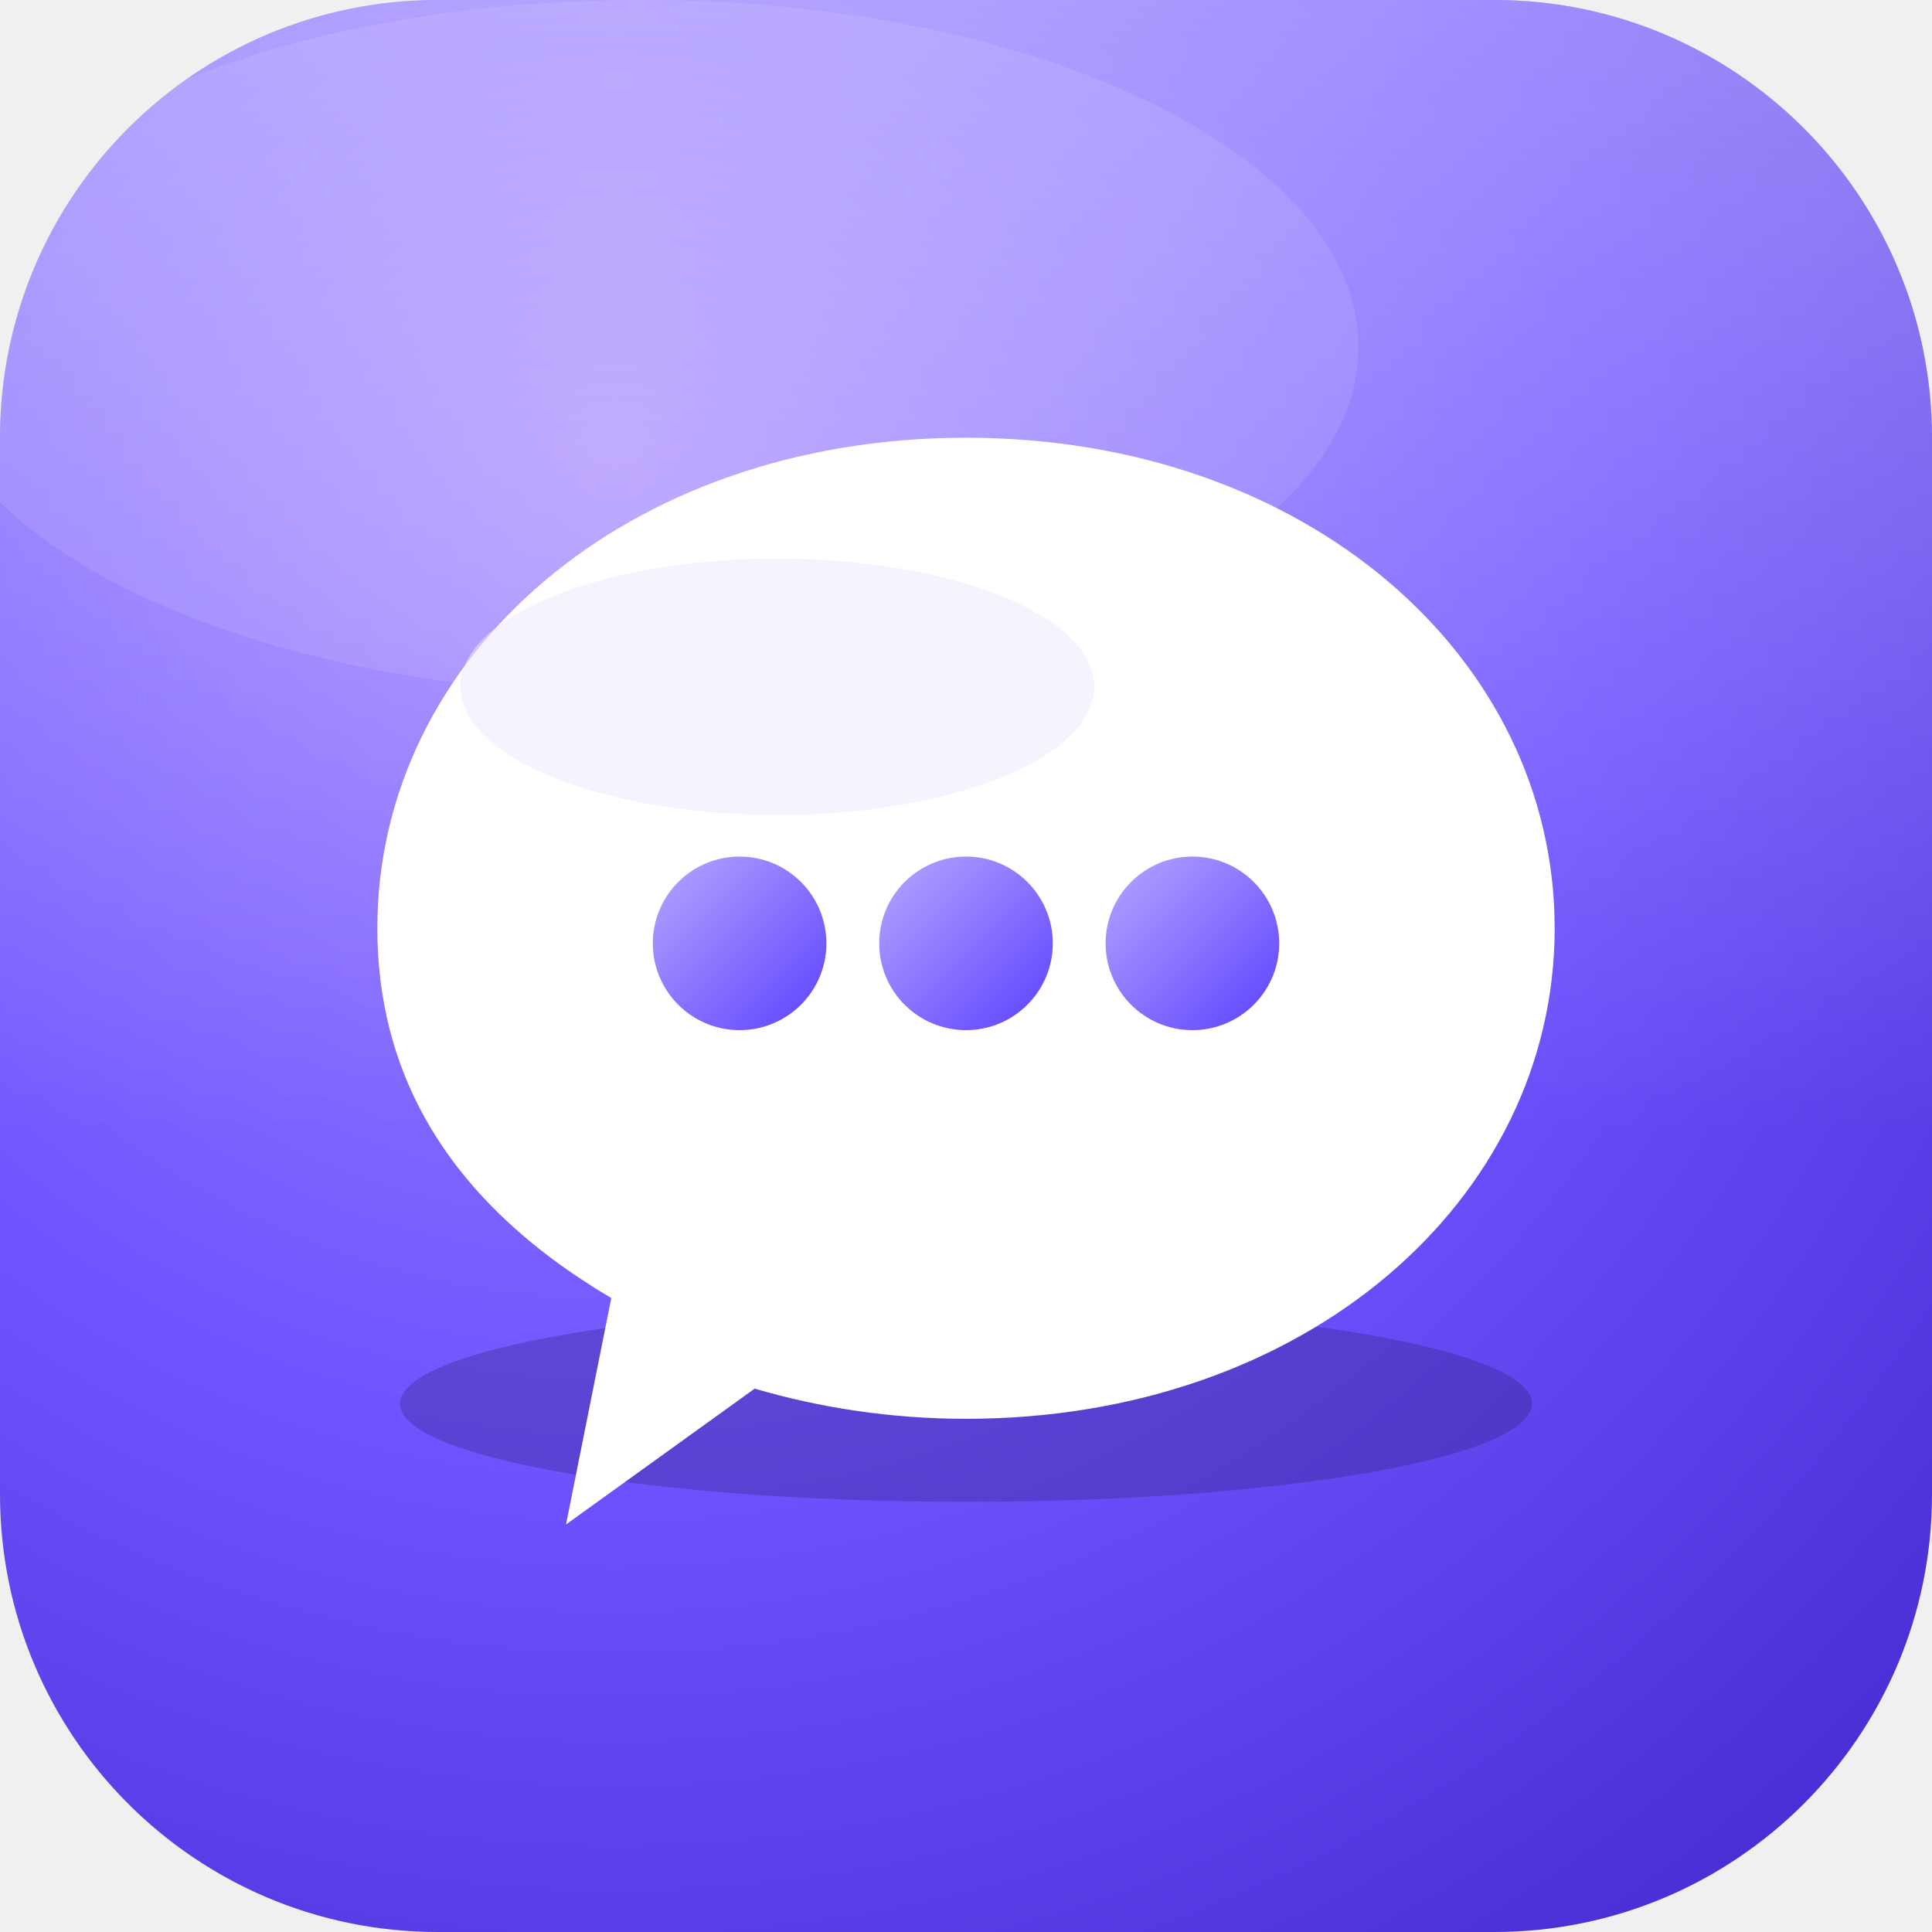
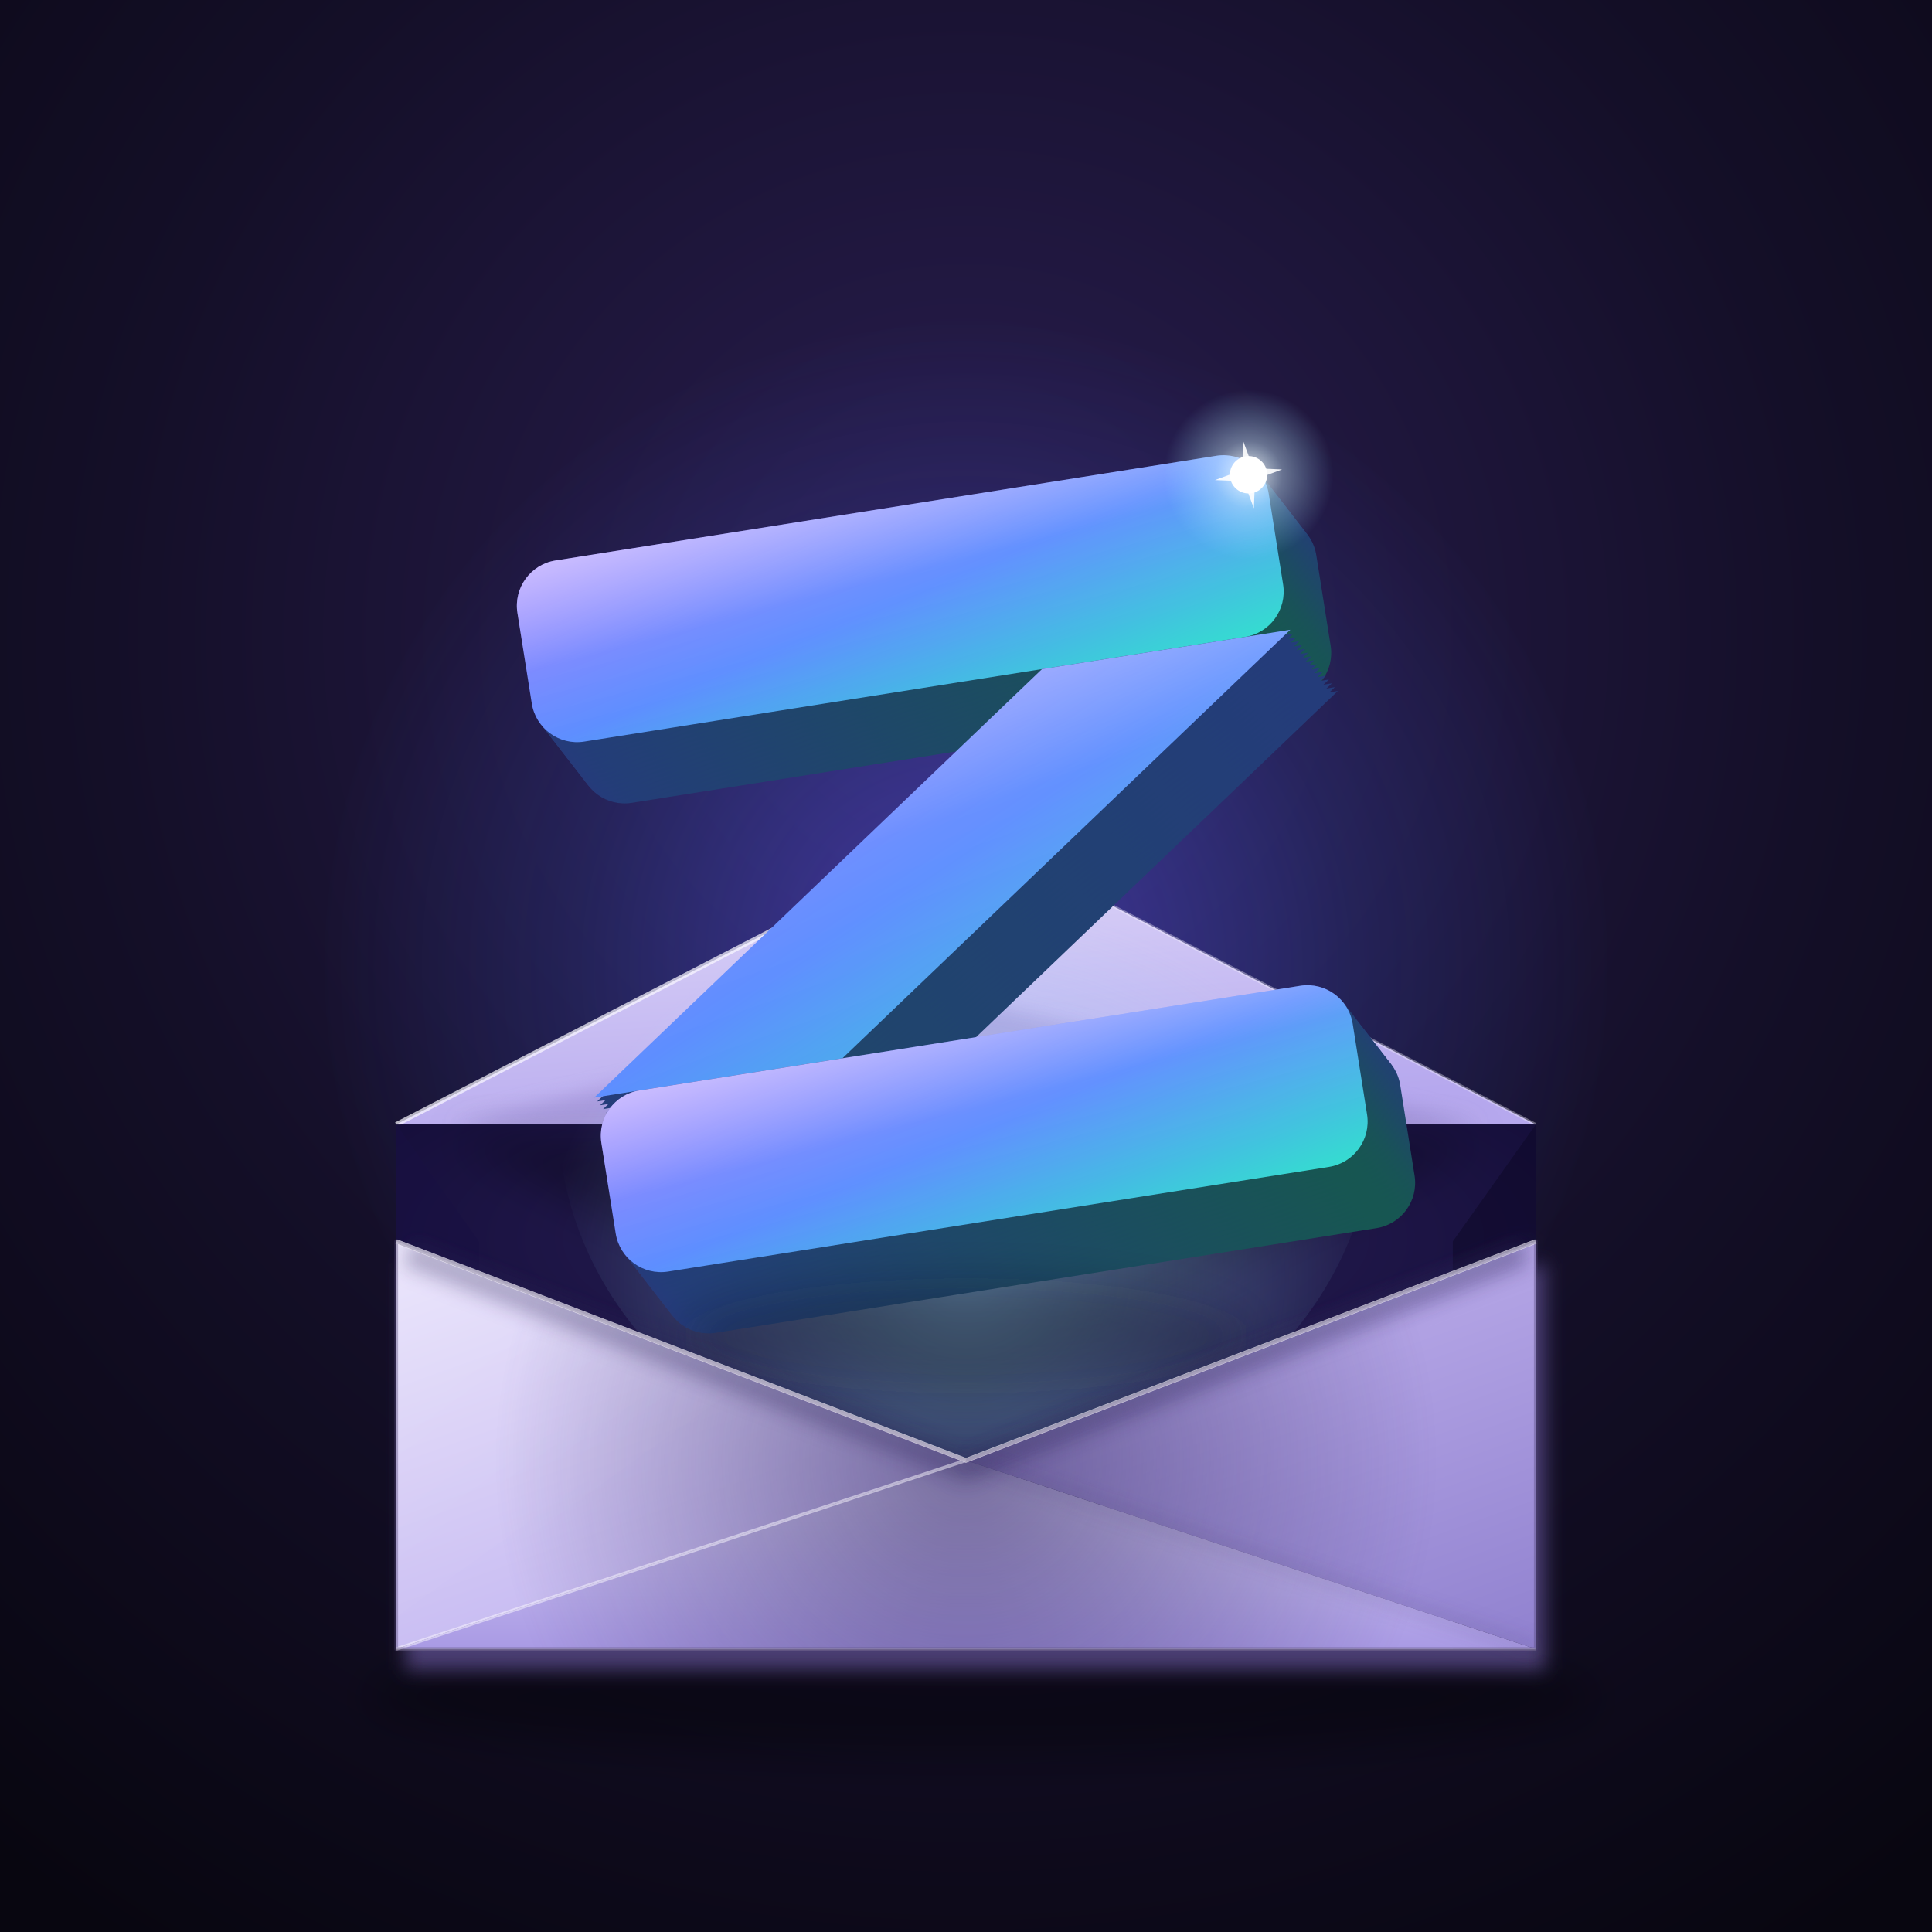
- <svg xmlns="http://www.w3.org/2000/svg" width="512" height="512" viewBox="0 0 512 512" role="img" aria-label="Olesya Messenger">
+ <svg xmlns="http://www.w3.org/2000/svg" viewBox="0 0 1024 1024" width="1024" height="1024">
  <defs>
-     <clipPath id="sq">
-       <rect width="512" height="512" rx="116" />
-     </clipPath>
-     <radialGradient id="bg" cx="32%" cy="24%" r="92%">
-       <stop offset="0" stop-color="#A78BFF" />
-       <stop offset="0.55" stop-color="#6E54FF" />
-       <stop offset="1" stop-color="#4A2FD6" />
+     <radialGradient id="bg" cx="50%" cy="33%" r="80%">
+       <stop offset="0" stop-color="#2A1E52" />
+       <stop offset="55%" stop-color="#140F28" />
+       <stop offset="100%" stop-color="#080610" />
    </radialGradient>
-     <linearGradient id="dot" x1="0" y1="0" x2="1" y2="1">
-       <stop offset="0" stop-color="#B9A6FF" />
-       <stop offset="1" stop-color="#5A41FF" />
+     <linearGradient id="z" x1="0" y1="0" x2="1" y2="1">
+       <stop offset="0" stop-color="#9B7CFF" />
+       <stop offset="0.5" stop-color="#5B8CFF" />
+       <stop offset="1" stop-color="#33E0CE" />
    </linearGradient>
-     <linearGradient id="sheen" x1="0" y1="0" x2="0" y2="1">
-       <stop offset="0" stop-color="#ffffff" stop-opacity="0.34" />
-       <stop offset="1" stop-color="#ffffff" stop-opacity="0" />
+     <linearGradient id="side" x1="0" y1="0" x2="1" y2="1">
+       <stop offset="0" stop-color="#3A2C74" />
+       <stop offset="0.5" stop-color="#243C7A" />
+       <stop offset="1" stop-color="#16584F" />
    </linearGradient>
+     <linearGradient id="bevel" x1="0" y1="0" x2="0.4" y2="1">
+       <stop offset="0" stop-color="#FFFFFF" stop-opacity="0.5" />
+       <stop offset="0.5" stop-color="#FFFFFF" stop-opacity="0.05" />
+       <stop offset="1" stop-color="#FFFFFF" stop-opacity="0" />
+     </linearGradient>
+     <radialGradient id="spark" cx="50%" cy="50%" r="50%">
+       <stop offset="0" stop-color="#FFFFFF" stop-opacity="0.9" />
+       <stop offset="40%" stop-color="#CFF6FF" stop-opacity="0.4" />
+       <stop offset="100%" stop-color="#9FE9FF" stop-opacity="0" />
+     </radialGradient>
+     <radialGradient id="halo" cx="50%" cy="50%" r="50%">
+       <stop offset="0" stop-color="#6A54FF" stop-opacity="0.5" />
+       <stop offset="60%" stop-color="#4A6BFF" stop-opacity="0.15" />
+       <stop offset="100%" stop-color="#4A6BFF" stop-opacity="0" />
+     </radialGradient>
+     <linearGradient id="lid" x1="0.2" y1="0" x2="0.5" y2="1">
+       <stop offset="0" stop-color="#E4DEFA" />
+       <stop offset="1" stop-color="#B6A8EE" />
+     </linearGradient>
+     <linearGradient id="pocketL" x1="0" y1="0" x2="0.5" y2="1">
+       <stop offset="0" stop-color="#EAE4FC" />
+       <stop offset="1" stop-color="#C2B5F0" />
+     </linearGradient>
+     <linearGradient id="pocketB" x1="0" y1="0.2" x2="0" y2="1">
+       <stop offset="0" stop-color="#D2C9F4" />
+       <stop offset="1" stop-color="#A99AE4" />
+     </linearGradient>
+     <linearGradient id="pocketR" x1="0.5" y1="0" x2="1" y2="1">
+       <stop offset="0" stop-color="#BEAFEC" />
+       <stop offset="1" stop-color="#9081CF" />
+     </linearGradient>
+     <radialGradient id="inner" cx="50%" cy="30%" r="80%">
+       <stop offset="0" stop-color="#2A2058" />
+       <stop offset="100%" stop-color="#0E0830" />
+     </radialGradient>
+     <radialGradient id="ao" cx="512" cy="774" r="250" gradientUnits="userSpaceOnUse">
+       <stop offset="0" stop-color="#2A2058" stop-opacity="0.55" />
+       <stop offset="100%" stop-color="#2A2058" stop-opacity="0" />
+     </radialGradient>
+     <linearGradient id="sheen" x1="0" y1="0" x2="1" y2="1">
+       <stop offset="0" stop-color="#FFFFFF" stop-opacity="0.22" />
+       <stop offset="0.5" stop-color="#FFFFFF" stop-opacity="0" />
+     </linearGradient>
+     <radialGradient id="beam" cx="50%" cy="72%" r="52%">
+       <stop offset="0" stop-color="#9BEBFF" stop-opacity="0.45" />
+       <stop offset="100%" stop-color="#9BEBFF" stop-opacity="0" />
+     </radialGradient>
+     <filter id="soft" x="-50%" y="-50%" width="200%" height="200%">
+       <feGaussianBlur stdDeviation="11" />
+     </filter>
+     <filter id="soft2" x="-50%" y="-50%" width="200%" height="200%">
+       <feGaussianBlur stdDeviation="5" />
+     </filter>
  </defs>
-   <g clip-path="url(#sq)">
-     <rect width="512" height="512" fill="url(#bg)" />
-     <rect width="512" height="300" fill="url(#sheen)" />
-     <ellipse cx="170" cy="92" rx="190" ry="92" fill="#ffffff" opacity="0.10" />
+   <rect width="1024" height="1024" fill="url(#bg)" />
+   <ellipse cx="512" cy="512" rx="340" ry="340" fill="url(#halo)" />
+   <g transform="translate(512,512) scale(1) translate(-512,-512)">
+     <ellipse cx="520" cy="900" rx="326" ry="30" fill="#000" opacity="0.32" filter="url(#soft)" />
+     <path d="M210,658 L512,774 L814,658 L814,874 L210,874 Z" transform="translate(5,11)" fill="#5A4C8A" filter="url(#soft2)" opacity="0.8" />
+     <path d="M210,596 L814,596 L512,440 Z" fill="url(#lid)" />
+     <path d="M240,596 L784,596 L512,530 Z" fill="#8B7CC4" opacity="0.4" filter="url(#soft2)" />
+     <path d="M210,596 L512,440" stroke="#FBF9FF" stroke-width="2.5" opacity="0.7" />
+     <path d="M814,596 L512,440" stroke="#FBF9FF" stroke-width="1.5" opacity="0.35" />
+     <rect x="210" y="596" width="604" height="202" fill="url(#inner)" />
+     <path d="M210,596 L254,658 L254,874 L210,874 Z" fill="#180F42" opacity="0.5" />
+     <path d="M814,596 L770,658 L770,874 L814,874 Z" fill="#0C0826" opacity="0.55" />
+     <path d="M240,604 L784,604 L512,744 Z" fill="#000" opacity="0.28" filter="url(#soft)" />
+     <ellipse cx="512" cy="592" rx="216" ry="192" fill="url(#beam)" />
+     <g transform="translate(512,474) rotate(-9) scale(0.9) translate(-512,-512)">
+       <g transform="translate(-11,-20)">
+         <g transform="translate(22.00,40.00)">
+           <rect x="288" y="300" width="448" height="108" rx="27" fill="url(#side)" />
+           <polygon points="588,408 736,408 436,616 288,616" fill="url(#side)" />
+           <rect x="288" y="616" width="448" height="108" rx="27" fill="url(#side)" />
+         </g>
+         <g transform="translate(20.63,37.50)">
+           <rect x="288" y="300" width="448" height="108" rx="27" fill="url(#side)" />
+           <polygon points="588,408 736,408 436,616 288,616" fill="url(#side)" />
+           <rect x="288" y="616" width="448" height="108" rx="27" fill="url(#side)" />
+         </g>
+         <g transform="translate(19.25,35.00)">
+           <rect x="288" y="300" width="448" height="108" rx="27" fill="url(#side)" />
+           <polygon points="588,408 736,408 436,616 288,616" fill="url(#side)" />
+           <rect x="288" y="616" width="448" height="108" rx="27" fill="url(#side)" />
+         </g>
+         <g transform="translate(17.88,32.50)">
+           <rect x="288" y="300" width="448" height="108" rx="27" fill="url(#side)" />
+           <polygon points="588,408 736,408 436,616 288,616" fill="url(#side)" />
+           <rect x="288" y="616" width="448" height="108" rx="27" fill="url(#side)" />
+         </g>
+         <g transform="translate(16.50,30.00)">
+           <rect x="288" y="300" width="448" height="108" rx="27" fill="url(#side)" />
+           <polygon points="588,408 736,408 436,616 288,616" fill="url(#side)" />
+           <rect x="288" y="616" width="448" height="108" rx="27" fill="url(#side)" />
+         </g>
+         <g transform="translate(15.13,27.50)">
+           <rect x="288" y="300" width="448" height="108" rx="27" fill="url(#side)" />
+           <polygon points="588,408 736,408 436,616 288,616" fill="url(#side)" />
+           <rect x="288" y="616" width="448" height="108" rx="27" fill="url(#side)" />
+         </g>
+         <g transform="translate(13.75,25.00)">
+           <rect x="288" y="300" width="448" height="108" rx="27" fill="url(#side)" />
+           <polygon points="588,408 736,408 436,616 288,616" fill="url(#side)" />
+           <rect x="288" y="616" width="448" height="108" rx="27" fill="url(#side)" />
+         </g>
+         <g transform="translate(12.38,22.50)">
+           <rect x="288" y="300" width="448" height="108" rx="27" fill="url(#side)" />
+           <polygon points="588,408 736,408 436,616 288,616" fill="url(#side)" />
+           <rect x="288" y="616" width="448" height="108" rx="27" fill="url(#side)" />
+         </g>
+         <g transform="translate(11.00,20.00)">
+           <rect x="288" y="300" width="448" height="108" rx="27" fill="url(#side)" />
+           <polygon points="588,408 736,408 436,616 288,616" fill="url(#side)" />
+           <rect x="288" y="616" width="448" height="108" rx="27" fill="url(#side)" />
+         </g>
+         <g transform="translate(9.63,17.50)">
+           <rect x="288" y="300" width="448" height="108" rx="27" fill="url(#side)" />
+           <polygon points="588,408 736,408 436,616 288,616" fill="url(#side)" />
+           <rect x="288" y="616" width="448" height="108" rx="27" fill="url(#side)" />
+         </g>
+         <g transform="translate(8.25,15.00)">
+           <rect x="288" y="300" width="448" height="108" rx="27" fill="url(#side)" />
+           <polygon points="588,408 736,408 436,616 288,616" fill="url(#side)" />
+           <rect x="288" y="616" width="448" height="108" rx="27" fill="url(#side)" />
+         </g>
+         <g transform="translate(6.88,12.50)">
+           <rect x="288" y="300" width="448" height="108" rx="27" fill="url(#side)" />
+           <polygon points="588,408 736,408 436,616 288,616" fill="url(#side)" />
+           <rect x="288" y="616" width="448" height="108" rx="27" fill="url(#side)" />
+         </g>
+         <g transform="translate(5.50,10.00)">
+           <rect x="288" y="300" width="448" height="108" rx="27" fill="url(#side)" />
+           <polygon points="588,408 736,408 436,616 288,616" fill="url(#side)" />
+           <rect x="288" y="616" width="448" height="108" rx="27" fill="url(#side)" />
+         </g>
+         <g transform="translate(4.13,7.50)">
+           <rect x="288" y="300" width="448" height="108" rx="27" fill="url(#side)" />
+           <polygon points="588,408 736,408 436,616 288,616" fill="url(#side)" />
+           <rect x="288" y="616" width="448" height="108" rx="27" fill="url(#side)" />
+         </g>
+         <g transform="translate(2.75,5.00)">
+           <rect x="288" y="300" width="448" height="108" rx="27" fill="url(#side)" />
+           <polygon points="588,408 736,408 436,616 288,616" fill="url(#side)" />
+           <rect x="288" y="616" width="448" height="108" rx="27" fill="url(#side)" />
+         </g>
+         <g transform="translate(1.38,2.50)">
+           <rect x="288" y="300" width="448" height="108" rx="27" fill="url(#side)" />
+           <polygon points="588,408 736,408 436,616 288,616" fill="url(#side)" />
+           <rect x="288" y="616" width="448" height="108" rx="27" fill="url(#side)" />
+         </g>
+         <rect x="288" y="300" width="448" height="108" rx="27" fill="url(#z)" />
+         <polygon points="588,408 736,408 436,616 288,616" fill="url(#z)" />
+         <rect x="288" y="616" width="448" height="108" rx="27" fill="url(#z)" />
+         <rect x="288" y="300" width="448" height="108" rx="27" fill="url(#bevel)" />
+         <polygon points="588,408 736,408 436,616 288,616" fill="url(#bevel)" />
+         <rect x="288" y="616" width="448" height="108" rx="27" fill="url(#bevel)" />
+         <circle cx="726" cy="314" r="50" fill="url(#spark)" />
+         <circle cx="726" cy="314" r="11" fill="#fff" />
+         <path d="M726,294 L730,314 L726,334 L722,314 Z" fill="#fff" opacity="0.9" />
+         <path d="M706,314 L726,310 L746,314 L726,318 Z" fill="#fff" opacity="0.9" />
+       </g>
+     </g>
+     <ellipse cx="512" cy="708" rx="150" ry="30" fill="#0A0714" opacity="0.24" filter="url(#soft)" />
+     <path d="M210,658 L512,774 L210,874 Z" fill="url(#pocketL)" />
+     <path d="M814,658 L512,774 L814,874 Z" fill="url(#pocketR)" />
+     <path d="M210,874 L512,774 L814,874 Z" fill="url(#pocketB)" />
+     <path d="M210,658 L512,774 L814,658 L814,874 L210,874 Z" fill="url(#ao)" />
+     <path d="M216,664 L512,778 L808,664" fill="none" stroke="#2A2058" stroke-width="14" opacity="0.35" filter="url(#soft2)" stroke-linejoin="round" />
+     <path d="M512,774 L210,874" stroke="#FBF9FF" stroke-width="1.8" opacity="0.5" />
+     <path d="M512,774 L210,658" stroke="#FBF9FF" stroke-width="1.8" opacity="0.45" />
+     <path d="M512,774 L814,874" stroke="#3C3268" stroke-width="3" opacity="0.35" filter="url(#soft2)" />
+     <path d="M512,774 L814,658" stroke="#3C3268" stroke-width="3" opacity="0.3" filter="url(#soft2)" />
+     <path d="M210,658 L512,774 L814,658" fill="none" stroke="#FBF9FF" stroke-width="2.4" opacity="0.75" />
+     <path d="M210,874 L814,874" stroke="#FBF9FF" stroke-width="1.5" opacity="0.3" />
+     <path d="M210,658 L512,774 L392,874 L210,874 Z" fill="url(#sheen)" opacity="0.5" />
+     <path d="M210,658 L512,774 L814,658 L814,874 L210,874 Z" fill="none" stroke="#4E4270" stroke-width="2" opacity="0.35" stroke-linejoin="round" />
  </g>
-   <ellipse cx="256" cy="372" rx="150" ry="26" fill="#2A1C6E" opacity="0.30" />
-   <path d="M256 116            C346 116 412 174 412 246            C412 318 346 376 256 376            C236 376 217 373 200 368            L150 404            L162 344            C118 318 100 284 100 246            C100 174 166 116 256 116 Z" fill="#ffffff" />
-   <ellipse cx="205" cy="178" rx="74" ry="30" fill="#ffffff" opacity="0.0" />
-   <ellipse cx="206" cy="182" rx="84" ry="34" fill="#EEE9FF" opacity="0.55" />
-   <circle cx="196" cy="250" r="23" fill="url(#dot)" />
-   <circle cx="256" cy="250" r="23" fill="url(#dot)" />
-   <circle cx="316" cy="250" r="23" fill="url(#dot)" />
</svg>
